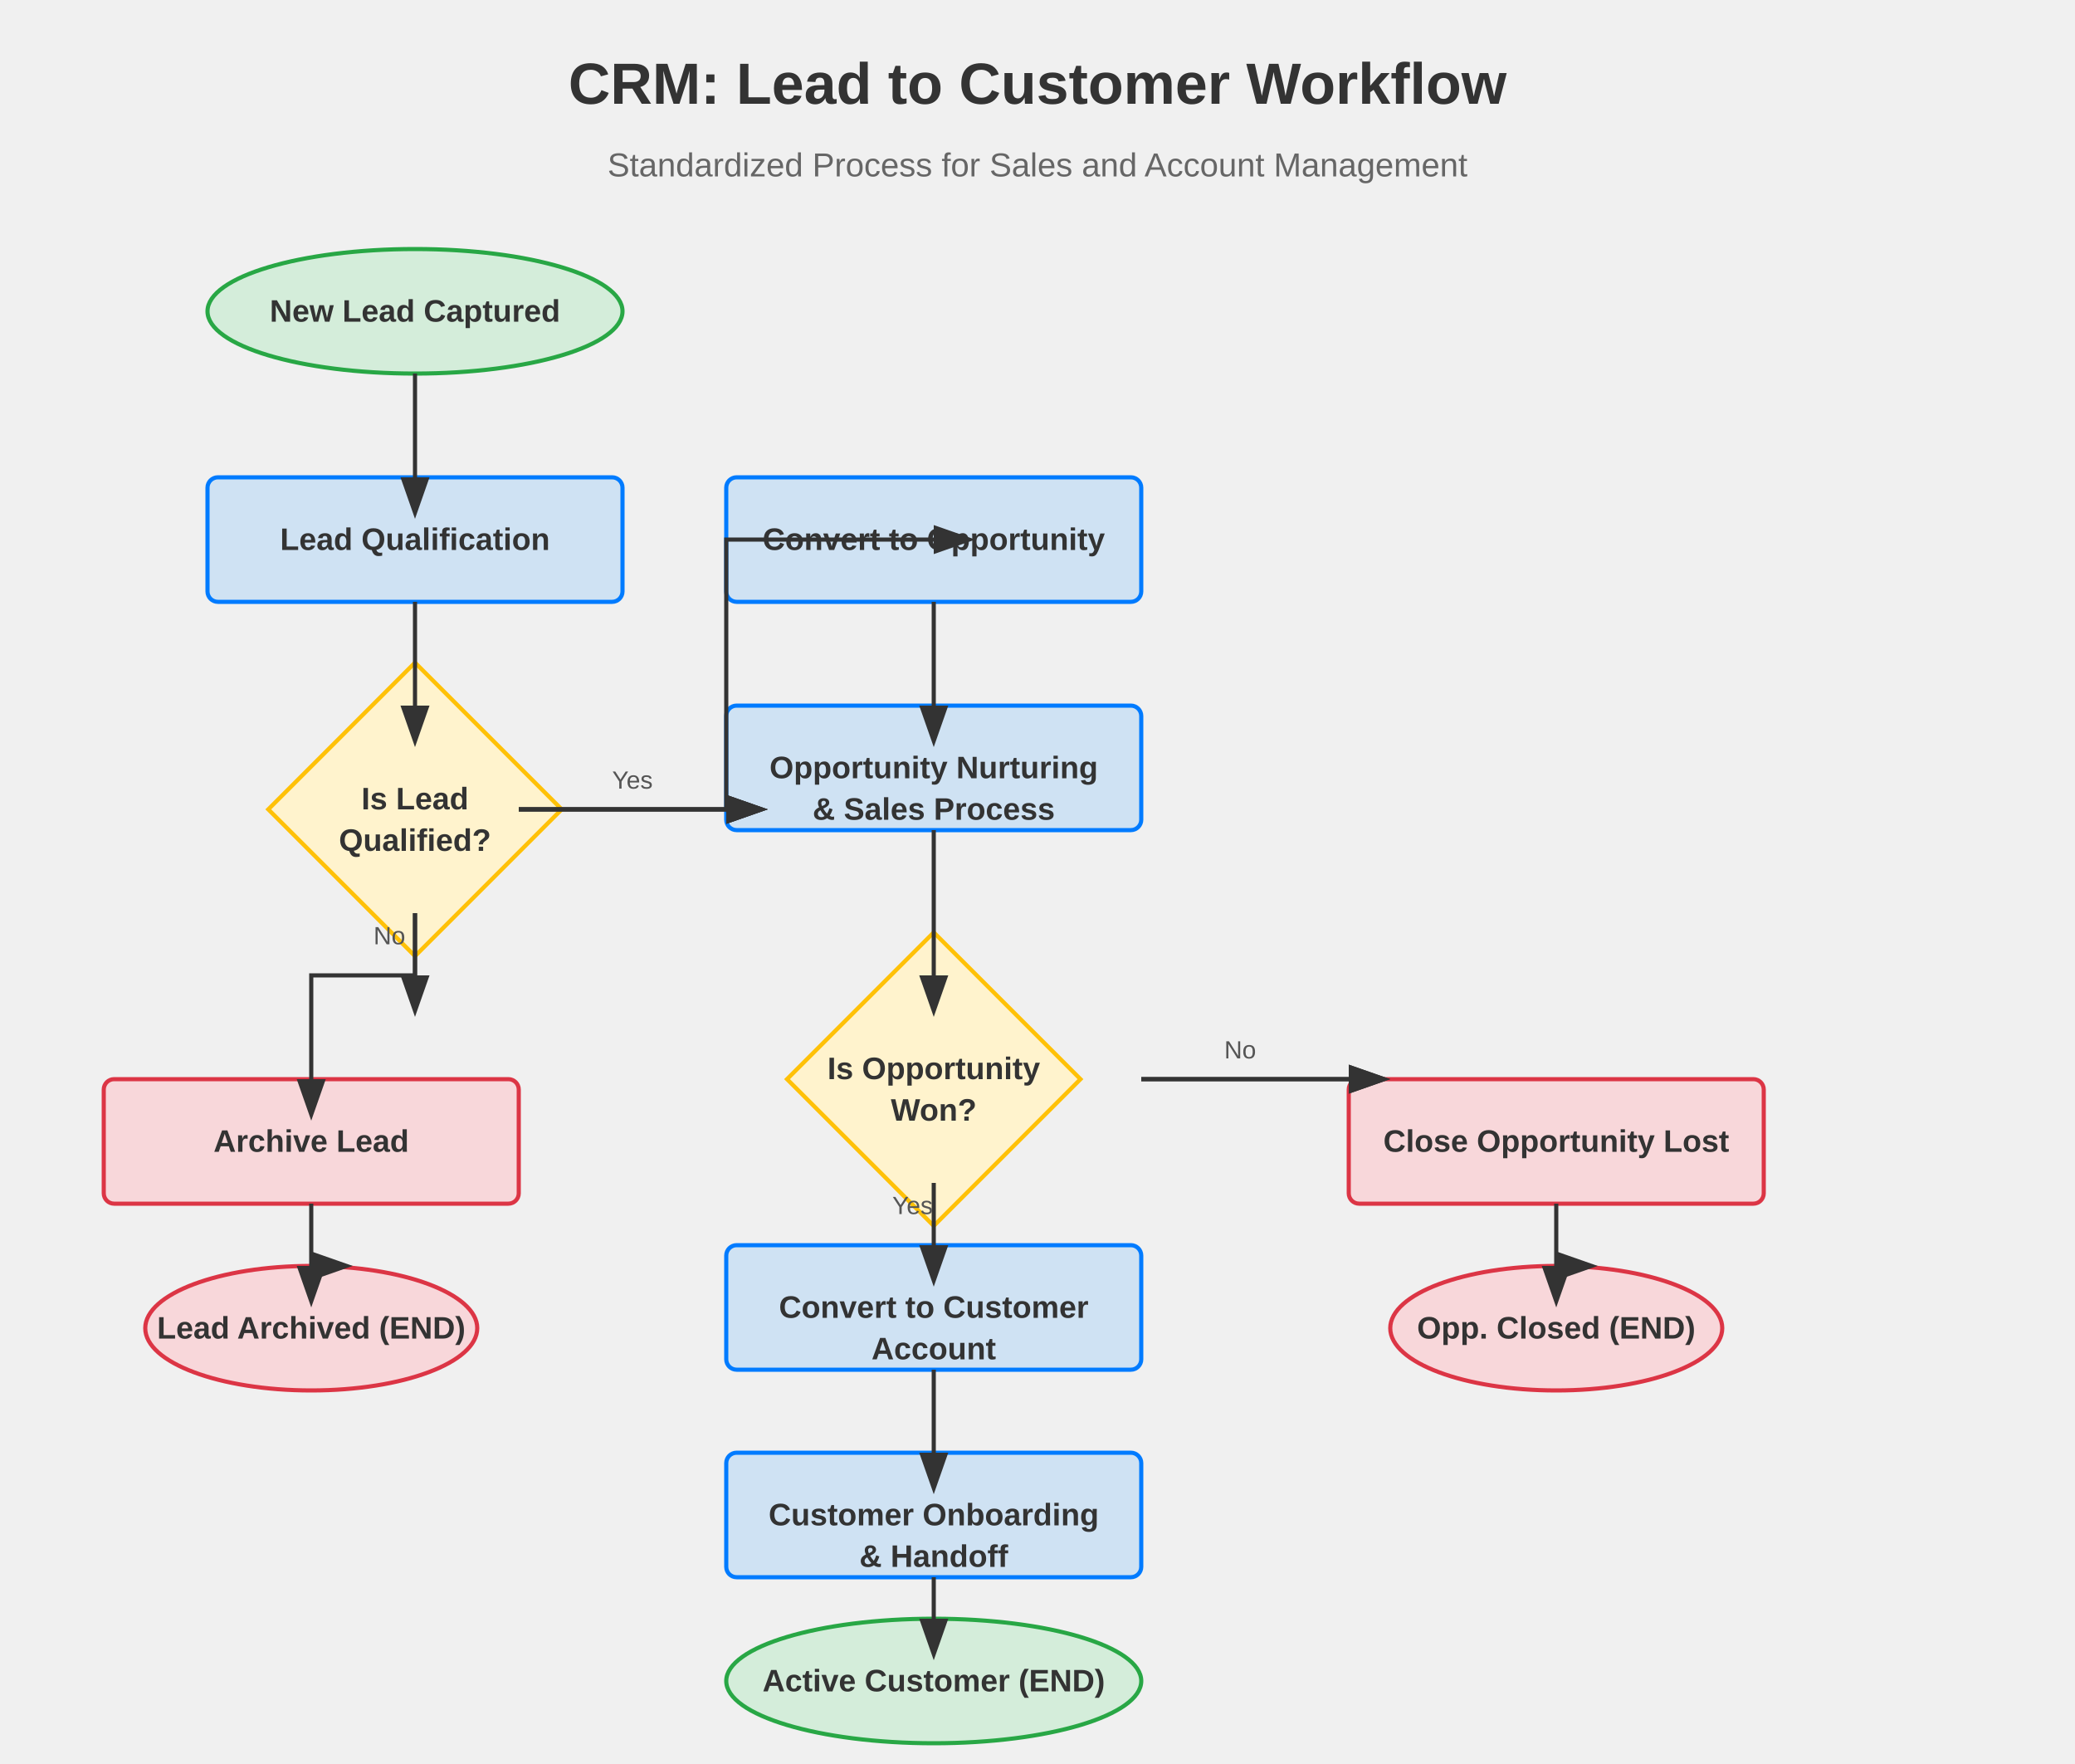
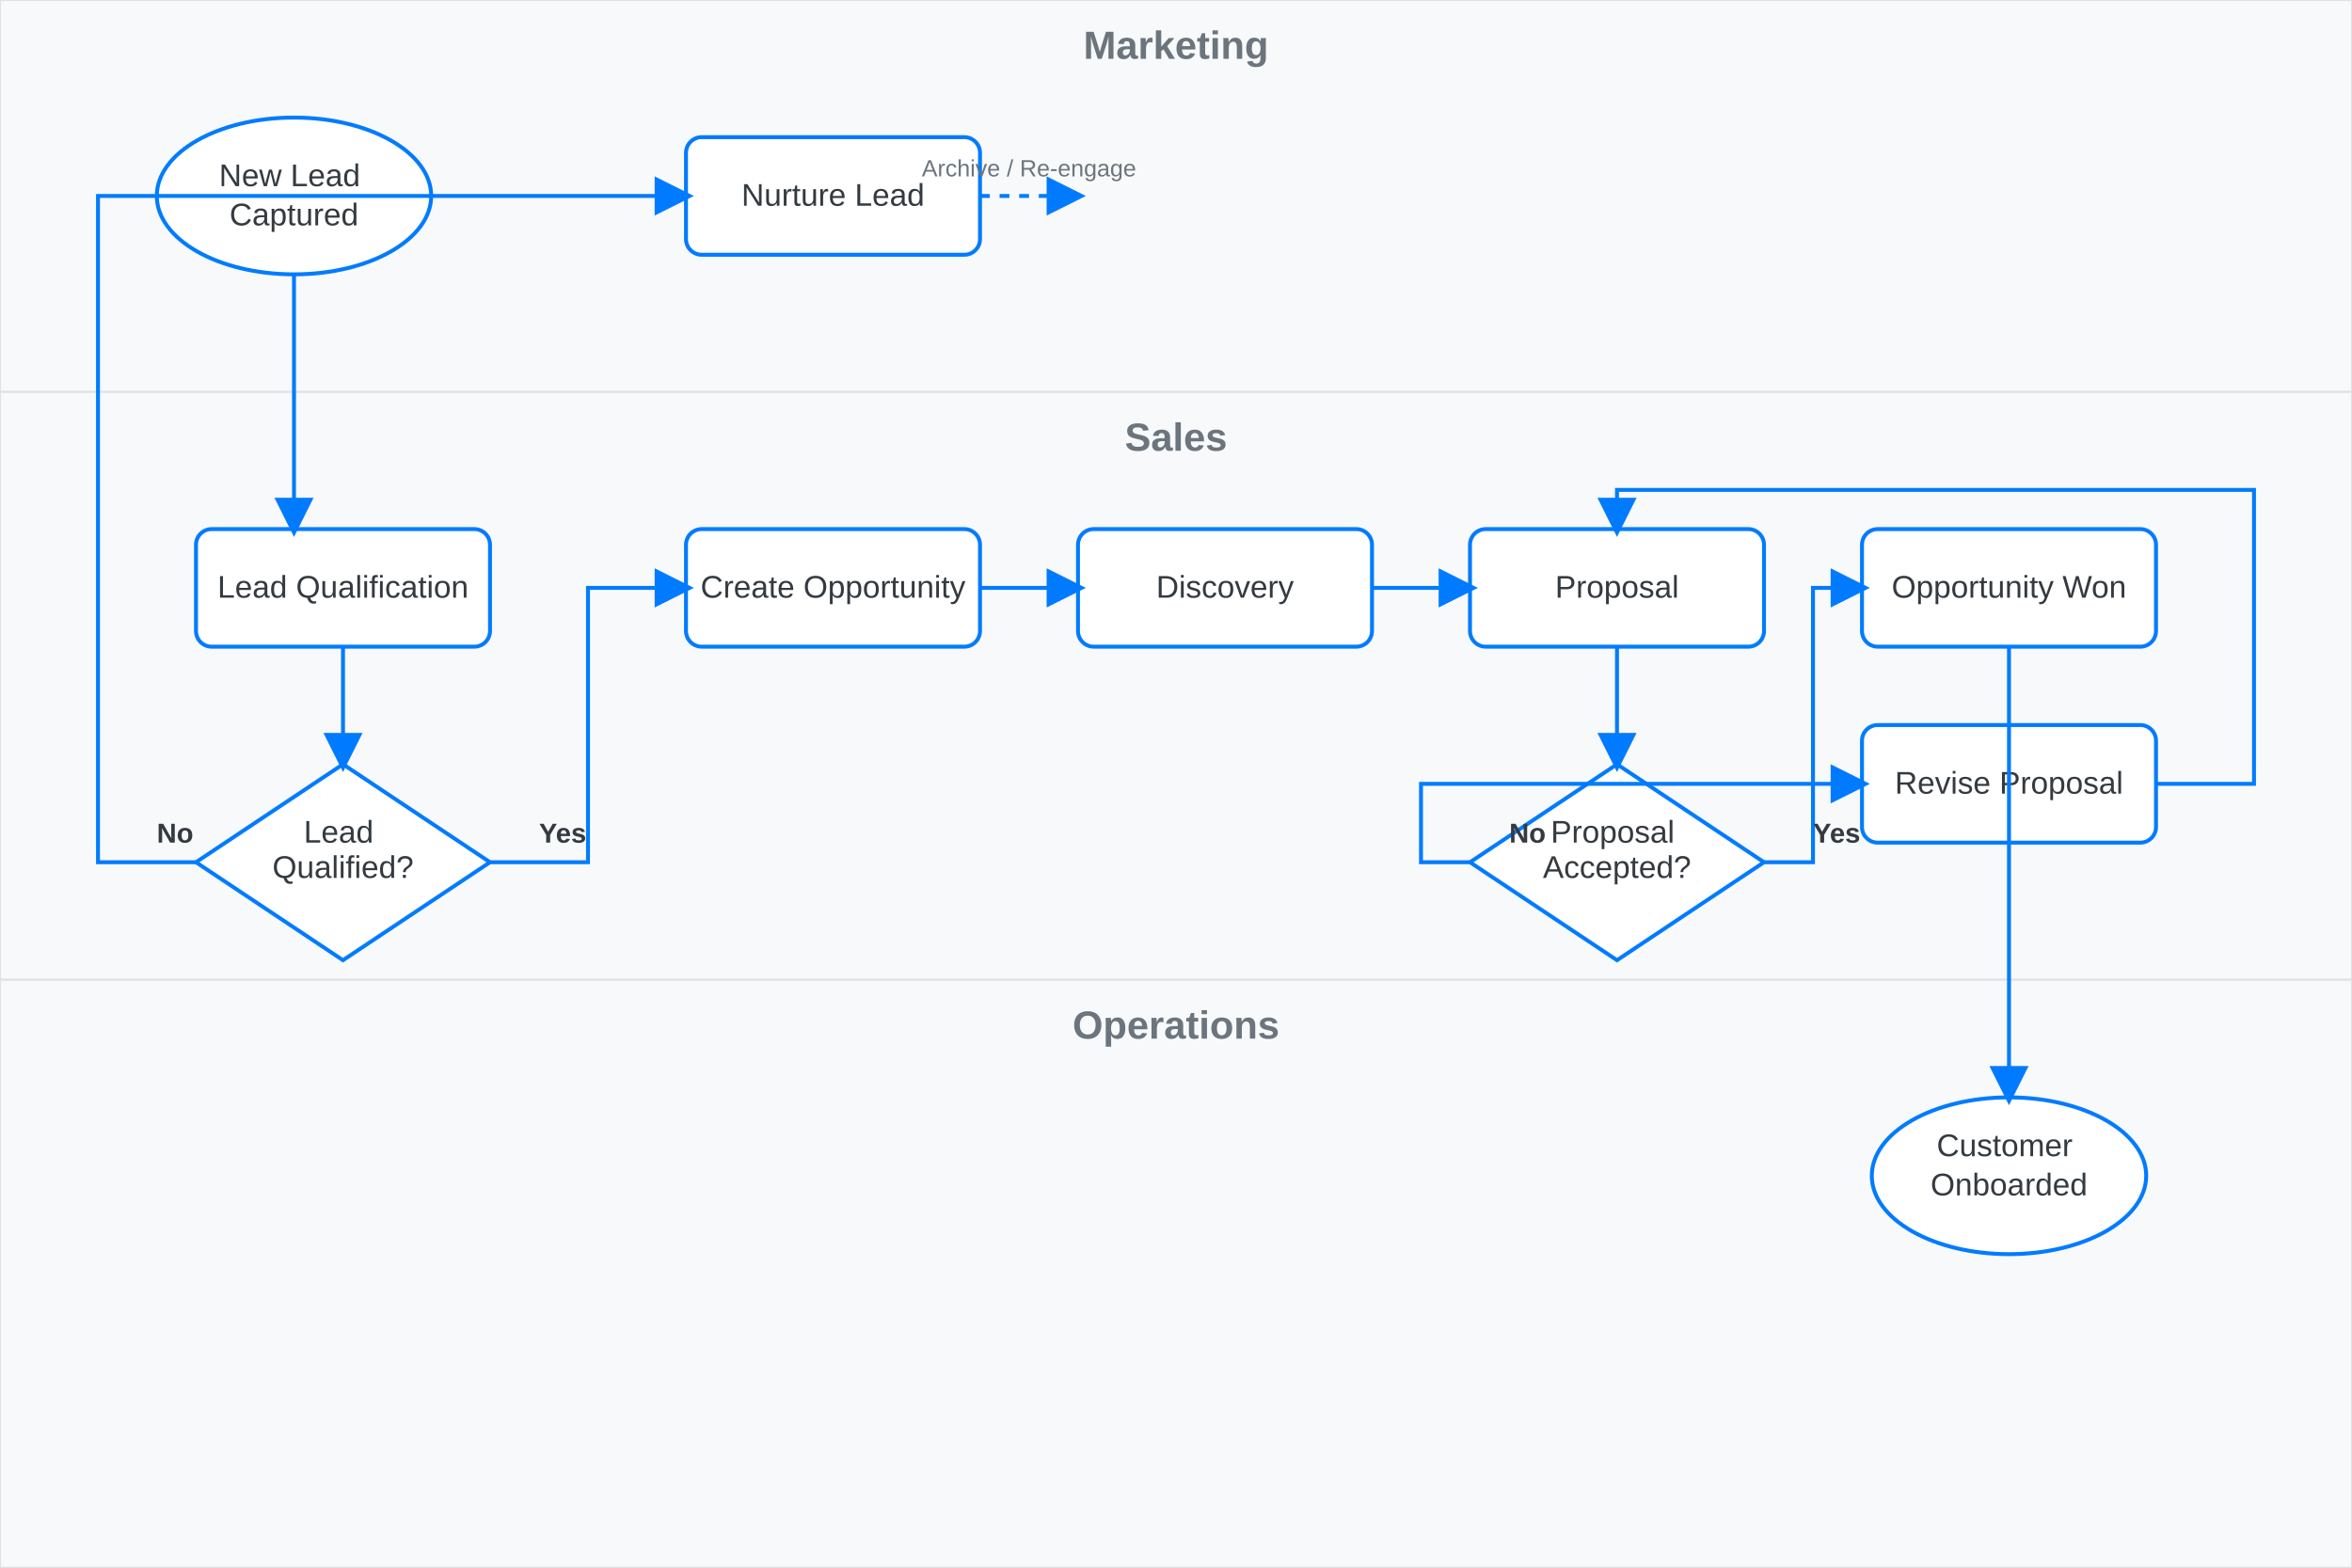
- <svg xmlns="http://www.w3.org/2000/svg" width="1000" height="850" viewBox="0 0 1000 850" font-family="Arial, sans-serif" font-size="14" style="border: 1px solid #ccc; background-color: #f9f9f9;">
+ <svg xmlns="http://www.w3.org/2000/svg" width="1200" height="800" viewBox="0 0 1200 800" font-family="Arial, sans-serif">
  <defs>
-     <marker id="arrowhead" markerWidth="10" markerHeight="7" refX="0" refY="3.5" orient="auto">
-       <polygon points="0 0, 10 3.5, 0 7" fill="#333" />
+     <marker id="arrow" markerWidth="10" markerHeight="10" refX="8" refY="5" orient="auto">
+       <path d="M0,0 L10,5 L0,10 Z" fill="#007bff" />
    </marker>
-     <style>
-             .start-end {
-                 fill: #d4edda; /* Light green */
-                 stroke: #28a745; /* Darker green */
-                 stroke-width: 2;
-             }
-             .process {
-                 fill: #cfe2f3; /* Light blue */
-                 stroke: #007bff; /* Darker blue */
-                 stroke-width: 2;
-             }
-             .decision {
-                 fill: #fff3cd; /* Light yellow */
-                 stroke: #ffc107; /* Darker yellow */
-                 stroke-width: 2;
-             }
-             .termination {
-                 fill: #f8d7da; /* Light red */
-                 stroke: #dc3545; /* Darker red */
-                 stroke-width: 2;
-             }
-             .line {
-                 stroke: #333;
-                 stroke-width: 2;
-                 marker-end: url(#arrowhead);
-                 fill: none;
-             }
-             .text-main {
-                 fill: #333;
-                 font-size: 15px;
-                 font-weight: bold;
-             }
-             .text-label {
-                 fill: #555;
-                 font-size: 12px;
-             }
-             .diagram-title {
-                 font-size: 28px;
-                 font-weight: bold;
-                 fill: #333;
-             }
-         </style>
  </defs>
-   <text x="500" y="50" text-anchor="middle" class="diagram-title">CRM: Lead to Customer Workflow</text>
-   <text x="500" y="85" text-anchor="middle" font-size="16" fill="#666">Standardized Process for Sales and Account Management</text>
-   <ellipse cx="200" cy="150" rx="100" ry="30" class="start-end" />
-   <text x="200" y="155" text-anchor="middle" class="text-main">New Lead Captured</text>
-   <rect x="100" y="230" width="200" height="60" rx="5" ry="5" class="process" />
-   <text x="200" y="265" text-anchor="middle" class="text-main">Lead Qualification</text>
-   <rect x="150" y="340" width="100" height="100" transform="rotate(45 200 390)" class="decision" />
-   <text x="200" y="390" text-anchor="middle" class="text-main">Is Lead</text>
-   <text x="200" y="410" text-anchor="middle" class="text-main">Qualified?</text>
-   <rect x="50" y="520" width="200" height="60" rx="5" ry="5" class="termination" />
-   <text x="150" y="555" text-anchor="middle" class="text-main">Archive Lead</text>
-   <ellipse cx="150" cy="640" rx="80" ry="30" class="termination" />
-   <text x="150" y="645" text-anchor="middle" class="text-main">Lead Archived (END)</text>
-   <rect x="350" y="230" width="200" height="60" rx="5" ry="5" class="process" />
-   <text x="450" y="265" text-anchor="middle" class="text-main">Convert to Opportunity</text>
-   <rect x="350" y="340" width="200" height="60" rx="5" ry="5" class="process" />
-   <text x="450" y="375" text-anchor="middle" class="text-main">Opportunity Nurturing</text>
-   <text x="450" y="395" text-anchor="middle" class="text-main">&amp; Sales Process</text>
-   <rect x="400" y="470" width="100" height="100" transform="rotate(45 450 520)" class="decision" />
-   <text x="450" y="520" text-anchor="middle" class="text-main">Is Opportunity</text>
-   <text x="450" y="540" text-anchor="middle" class="text-main">Won?</text>
-   <rect x="650" y="520" width="200" height="60" rx="5" ry="5" class="termination" />
-   <text x="750" y="555" text-anchor="middle" class="text-main">Close Opportunity Lost</text>
-   <ellipse cx="750" cy="640" rx="80" ry="30" class="termination" />
-   <text x="750" y="645" text-anchor="middle" class="text-main">Opp. Closed (END)</text>
-   <rect x="350" y="600" width="200" height="60" rx="5" ry="5" class="process" />
-   <text x="450" y="635" text-anchor="middle" class="text-main">Convert to Customer</text>
-   <text x="450" y="655" text-anchor="middle" class="text-main">Account</text>
-   <rect x="350" y="700" width="200" height="60" rx="5" ry="5" class="process" />
-   <text x="450" y="735" text-anchor="middle" class="text-main">Customer Onboarding</text>
-   <text x="450" y="755" text-anchor="middle" class="text-main">&amp; Handoff</text>
-   <ellipse cx="450" cy="810" rx="100" ry="30" class="start-end" />
-   <text x="450" y="815" text-anchor="middle" class="text-main">Active Customer (END)</text>
-   <line x1="200" y1="180" x2="200" y2="230" class="line" />
-   <line x1="200" y1="290" x2="200" y2="340" class="line" />
-   <line x1="200" y1="440" x2="200" y2="470" class="line" />
-   <polyline points="200,440 200,470 150,470 150,520" class="line" />
-   <text x="180" y="455" class="text-label">No</text>
-   <line x1="150" y1="580" x2="150" y2="610" class="line" />
-   <polyline points="150,610 150,610 150,610 150,610" class="line" />
-   <line x1="250" y1="390" x2="350" y2="390" class="line" />
-   <polyline points="250,390 350,390 350,390 350,390" class="line" />
-   <line x1="250" y1="390" x2="350" y2="390" class="line" />
-   <text x="295" y="380" class="text-label">Yes</text>
-   <polyline points="350,390 350,260 450,260" class="line" />
-   <line x1="450" y1="290" x2="450" y2="340" class="line" />
-   <line x1="450" y1="400" x2="450" y2="470" class="line" />
-   <line x1="450" y1="570" x2="450" y2="600" class="line" />
-   <text x="430" y="585" class="text-label">Yes</text>
-   <line x1="550" y1="520" x2="650" y2="520" class="line" />
-   <polyline points="550,520 650,520 650,520 650,520" class="line" />
-   <text x="590" y="510" class="text-label">No</text>
-   <line x1="750" y1="580" x2="750" y2="610" class="line" />
-   <polyline points="750,610 750,610 750,610 750,610" class="line" />
-   <line x1="450" y1="660" x2="450" y2="700" class="line" />
-   <line x1="450" y1="760" x2="450" y2="780" class="line" />
+   <g class="swimlanes">
+     <rect x="0" y="0" width="1200" height="200" fill="#f8f9fa" stroke="#dee2e6" stroke-width="1" />
+     <text x="600" y="30" text-anchor="middle" font-size="20px" font-weight="bold" fill="#6c757d">Marketing</text>
+     <rect x="0" y="200" width="1200" height="300" fill="#f8f9fa" stroke="#dee2e6" stroke-width="1" />
+     <text x="600" y="230" text-anchor="middle" font-size="20px" font-weight="bold" fill="#6c757d">Sales</text>
+     <rect x="0" y="500" width="1200" height="300" fill="#f8f9fa" stroke="#dee2e6" stroke-width="1" />
+     <text x="600" y="530" text-anchor="middle" font-size="20px" font-weight="bold" fill="#6c757d">Operations</text>
+   </g>
+   <g class="workflow-nodes">
+     <ellipse cx="150" cy="100" rx="70" ry="40" fill="#ffffff" stroke="#007bff" stroke-width="2" />
+     <text x="150" y="95" text-anchor="middle" font-size="16px" fill="#343a40">
+       <tspan x="150" dy="0">New Lead</tspan>
+       <tspan x="150" dy="20">Captured</tspan>
+     </text>
+     <rect x="100" y="270" width="150" height="60" rx="8" ry="8" fill="#ffffff" stroke="#007bff" stroke-width="2" />
+     <text x="175" y="305" text-anchor="middle" font-size="16px" fill="#343a40">Lead Qualification</text>
+     <polygon points="175,390 250,440 175,490 100,440" fill="#ffffff" stroke="#007bff" stroke-width="2" />
+     <text x="175" y="430" text-anchor="middle" font-size="16px" fill="#343a40">
+       <tspan x="175" dy="0">Lead</tspan>
+       <tspan x="175" dy="18">Qualified?</tspan>
+     </text>
+     <rect x="350" y="70" width="150" height="60" rx="8" ry="8" fill="#ffffff" stroke="#007bff" stroke-width="2" />
+     <text x="425" y="105" text-anchor="middle" font-size="16px" fill="#343a40">Nurture Lead</text>
+     <rect x="350" y="270" width="150" height="60" rx="8" ry="8" fill="#ffffff" stroke="#007bff" stroke-width="2" />
+     <text x="425" y="305" text-anchor="middle" font-size="16px" fill="#343a40">Create Opportunity</text>
+     <rect x="550" y="270" width="150" height="60" rx="8" ry="8" fill="#ffffff" stroke="#007bff" stroke-width="2" />
+     <text x="625" y="305" text-anchor="middle" font-size="16px" fill="#343a40">Discovery</text>
+     <rect x="750" y="270" width="150" height="60" rx="8" ry="8" fill="#ffffff" stroke="#007bff" stroke-width="2" />
+     <text x="825" y="305" text-anchor="middle" font-size="16px" fill="#343a40">Proposal</text>
+     <polygon points="825,390 900,440 825,490 750,440" fill="#ffffff" stroke="#007bff" stroke-width="2" />
+     <text x="825" y="430" text-anchor="middle" font-size="16px" fill="#343a40">
+       <tspan x="825" dy="0">Proposal</tspan>
+       <tspan x="825" dy="18">Accepted?</tspan>
+     </text>
+     <rect x="950" y="370" width="150" height="60" rx="8" ry="8" fill="#ffffff" stroke="#007bff" stroke-width="2" />
+     <text x="1025" y="405" text-anchor="middle" font-size="16px" fill="#343a40">Revise Proposal</text>
+     <rect x="950" y="270" width="150" height="60" rx="8" ry="8" fill="#ffffff" stroke="#007bff" stroke-width="2" />
+     <text x="1025" y="305" text-anchor="middle" font-size="16px" fill="#343a40">Opportunity Won</text>
+     <ellipse cx="1025" cy="600" rx="70" ry="40" fill="#ffffff" stroke="#007bff" stroke-width="2" />
+     <text x="1025" y="590" text-anchor="middle" font-size="16px" fill="#343a40">
+       <tspan x="1025" dy="0">Customer</tspan>
+       <tspan x="1025" dy="20">Onboarded</tspan>
+     </text>
+   </g>
+   <g class="workflow-connections">
+     <path d="M 150 140 L 150 270" stroke="#007bff" stroke-width="2" fill="none" marker-end="url(#arrow)" />
+     <path d="M 175 330 L 175 390" stroke="#007bff" stroke-width="2" fill="none" marker-end="url(#arrow)" />
+     <path d="M 100 440 L 50 440 L 50 100 L 350 100" stroke="#007bff" stroke-width="2" fill="none" marker-end="url(#arrow)" />
+     <text x="80" y="430" font-size="14px" fill="#343a40" font-weight="bold">No</text>
+     <path d="M 500 100 L 550 100" stroke="#007bff" stroke-width="2" fill="none" marker-end="url(#arrow)" stroke-dasharray="5,5" />
+     <text x="525" y="90" font-size="12px" fill="#6c757d" text-anchor="middle">Archive / Re-engage</text>
+     <path d="M 250 440 L 300 440 L 300 300 L 350 300" stroke="#007bff" stroke-width="2" fill="none" marker-end="url(#arrow)" />
+     <text x="275" y="430" font-size="14px" fill="#343a40" font-weight="bold">Yes</text>
+     <path d="M 500 300 L 550 300" stroke="#007bff" stroke-width="2" fill="none" marker-end="url(#arrow)" />
+     <path d="M 700 300 L 750 300" stroke="#007bff" stroke-width="2" fill="none" marker-end="url(#arrow)" />
+     <path d="M 825 330 L 825 390" stroke="#007bff" stroke-width="2" fill="none" marker-end="url(#arrow)" />
+     <path d="M 750 440 L 725 440 L 725 400 L 950 400" stroke="#007bff" stroke-width="2" fill="none" marker-end="url(#arrow)" />
+     <text x="770" y="430" font-size="14px" fill="#343a40" font-weight="bold">No</text>
+     <path d="M 1100 400 L 1150 400 L 1150 250 L 825 250 L 825 270" stroke="#007bff" stroke-width="2" fill="none" marker-end="url(#arrow)" />
+     <path d="M 900 440 L 925 440 L 925 300 L 950 300" stroke="#007bff" stroke-width="2" fill="none" marker-end="url(#arrow)" />
+     <text x="925" y="430" font-size="14px" fill="#343a40" font-weight="bold">Yes</text>
+     <path d="M 1025 330 L 1025 560" stroke="#007bff" stroke-width="2" fill="none" marker-end="url(#arrow)" />
+   </g>
</svg>
